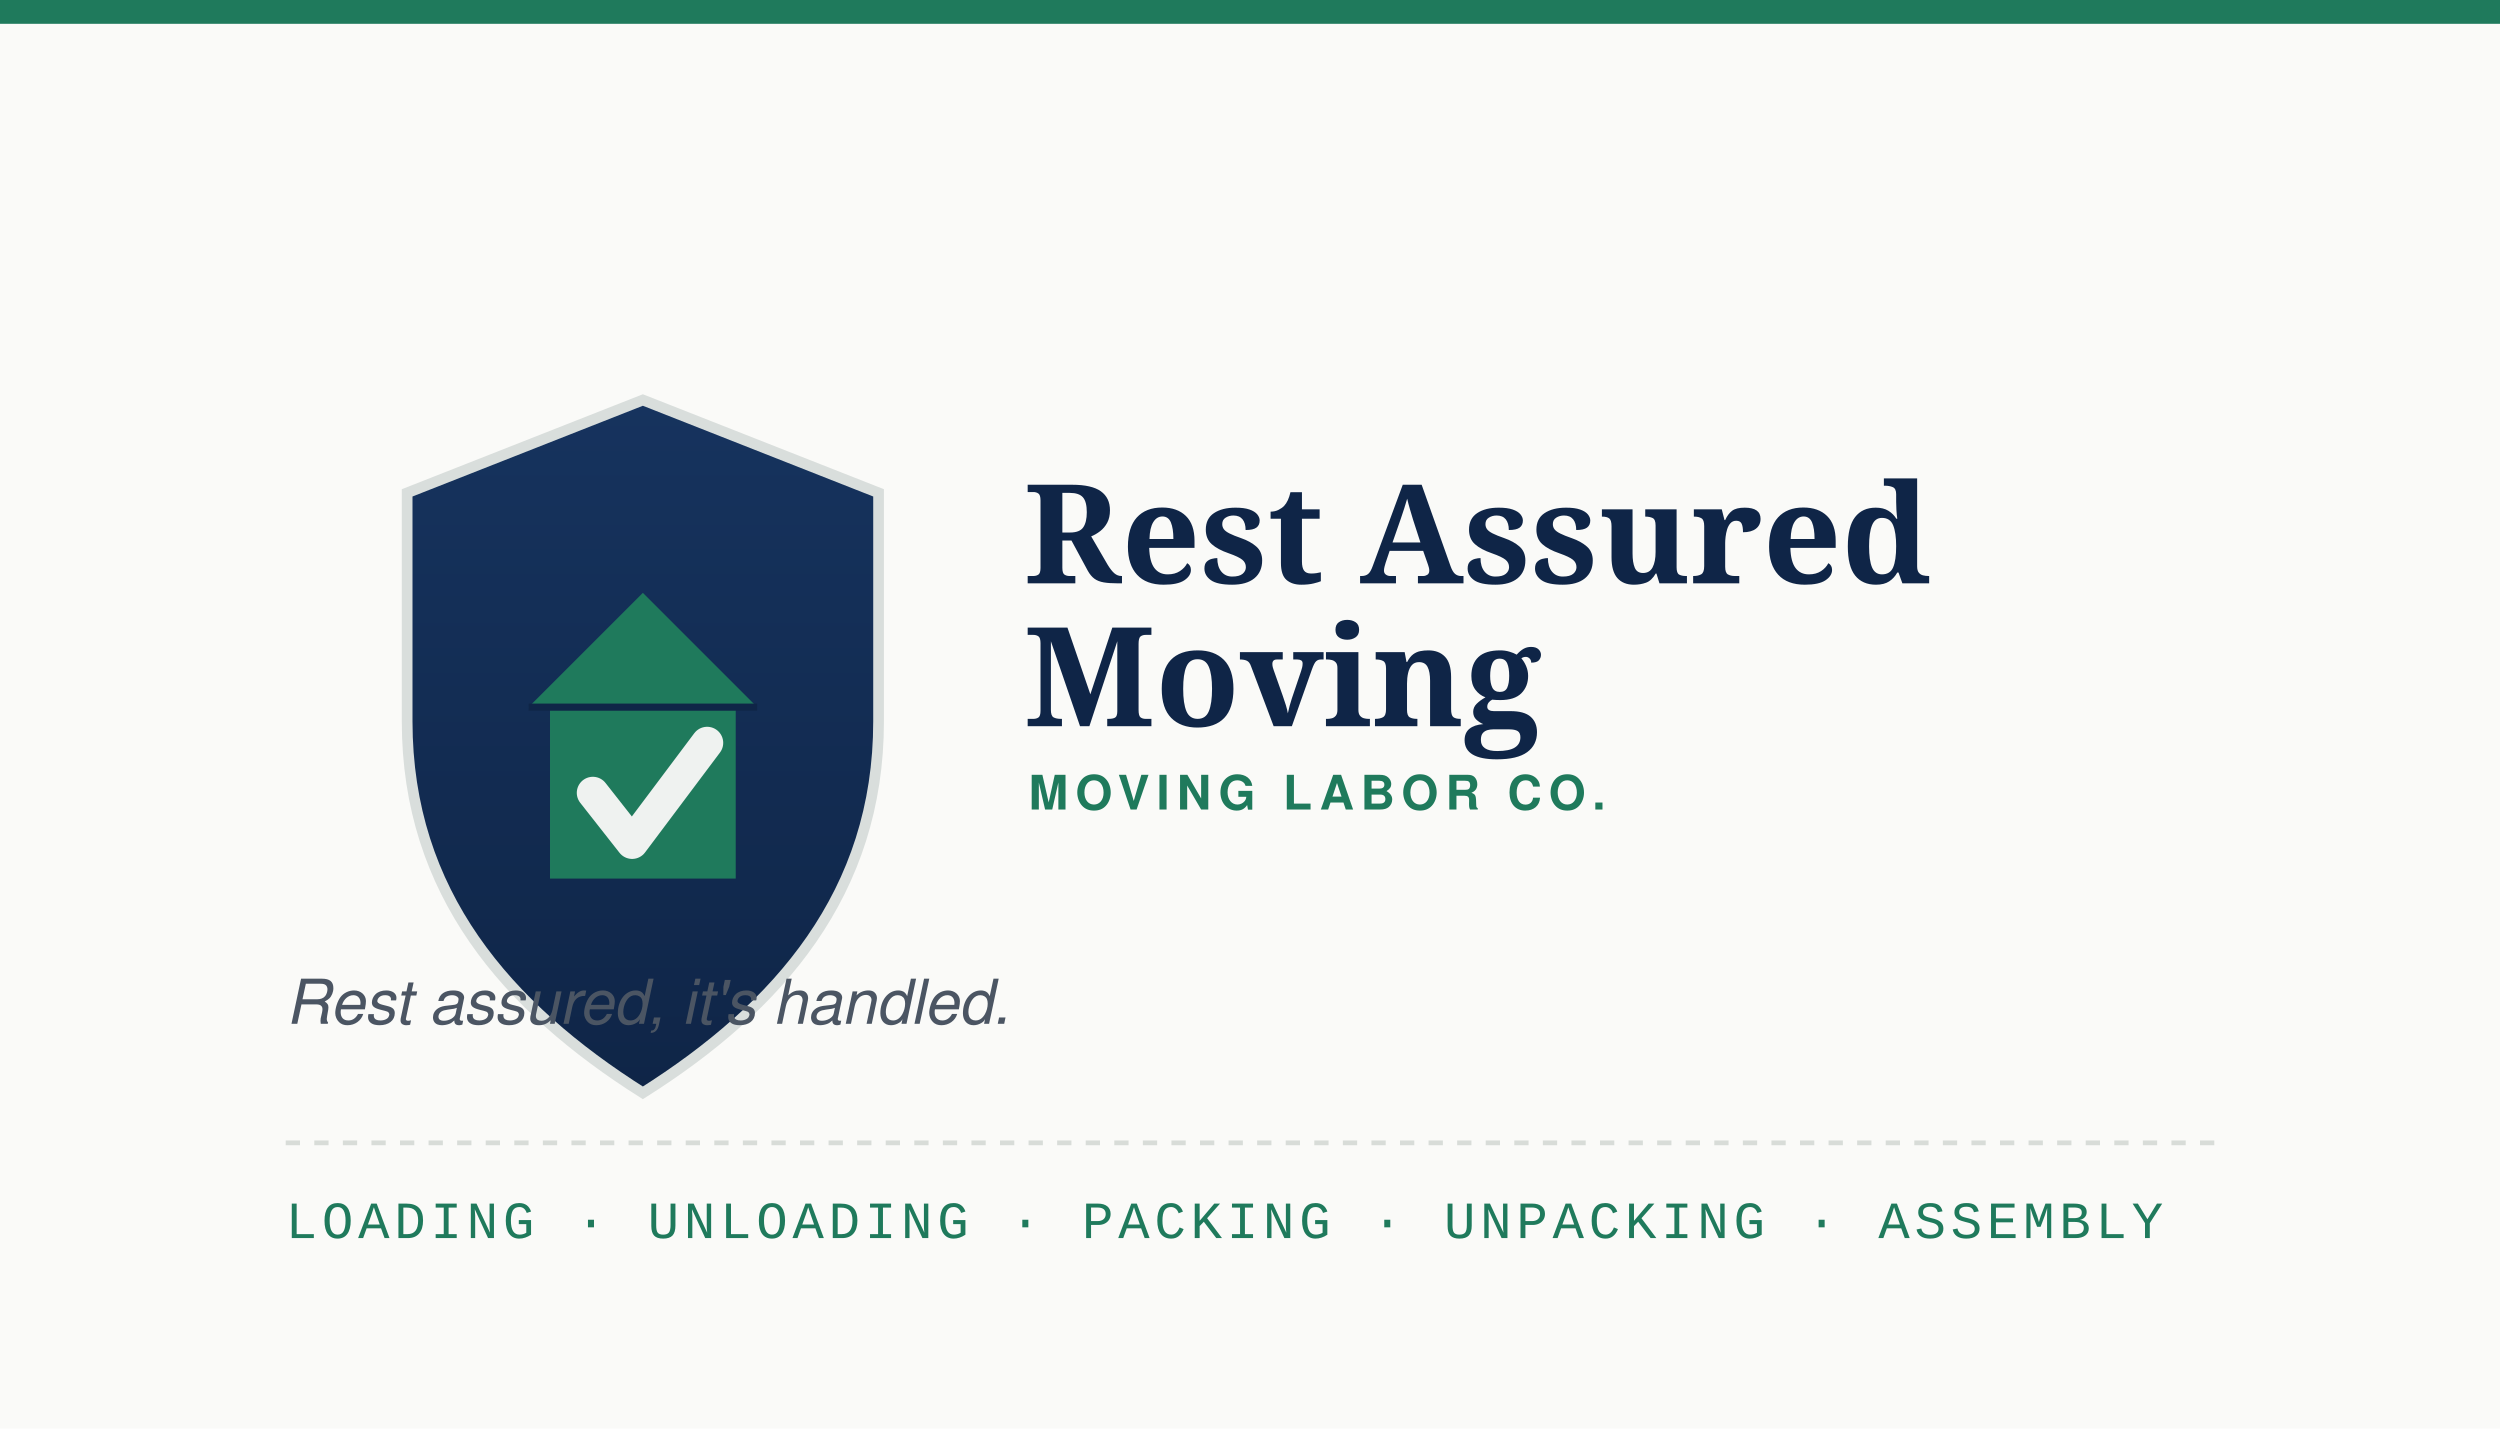
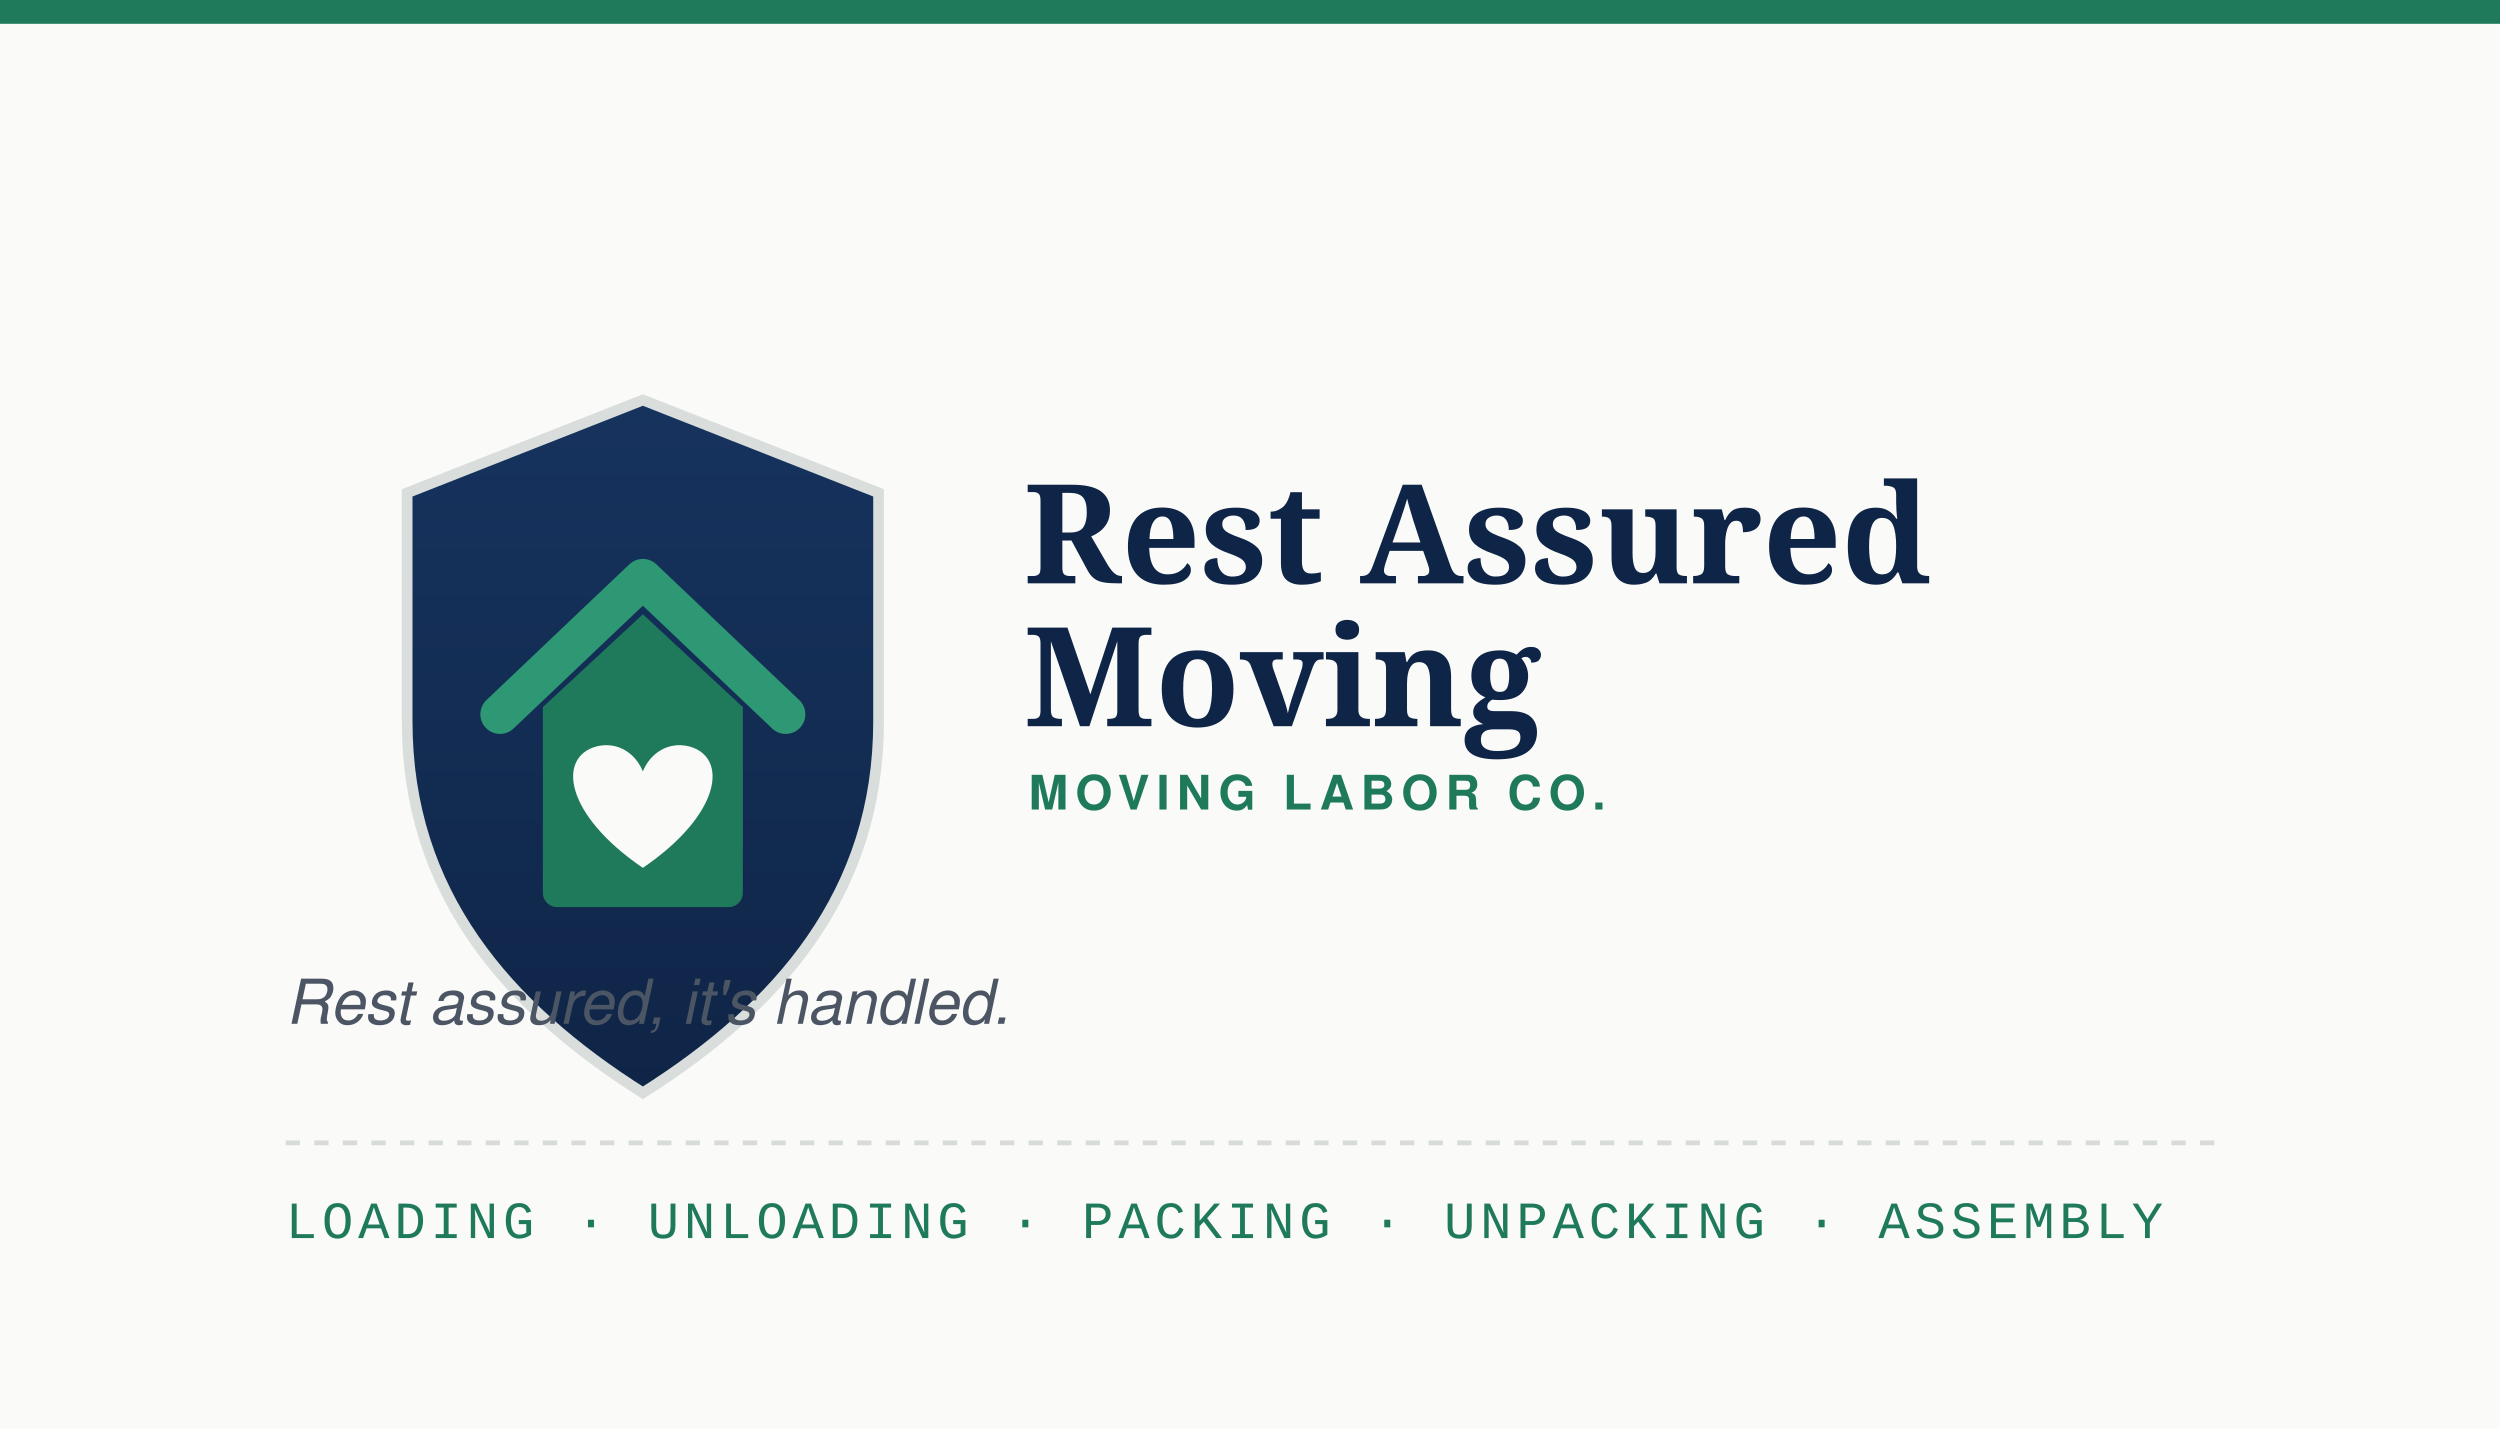
<svg xmlns="http://www.w3.org/2000/svg" viewBox="0 0 1050 600" role="img" aria-label="Rest Assured Moving LLC business card front">
  <rect width="1050" height="600" fill="#FAFAF8" />
  <rect x="0" y="0" width="1050" height="10" fill="#1F7A5C" />
  <g transform="translate(120,150) scale(1.5)">
    <defs>
      <linearGradient id="cardShield" x1="0%" y1="0%" x2="0%" y2="100%">
        <stop offset="0%" stop-color="#16335E" />
        <stop offset="100%" stop-color="#0F2547" />
      </linearGradient>
    </defs>
    <path d="M100,12 L166,38 L166,102 C166,150 138,182 100,206 C62,182 34,150 34,102 L34,38 Z" fill="url(#cardShield)" stroke="#D9DEDC" stroke-width="3" />
-     <path d="M68,98 L100,66 L132,98 Z" fill="#1F7A5C" />
-     <rect x="74" y="98" width="52" height="48" fill="#1F7A5C" />
-     <path d="M68,98 H132" stroke="#0F2547" stroke-width="2" />
-     <path d="M86,122 L97,136 L118,108" fill="none" stroke="#EFF2F0" stroke-width="9" stroke-linecap="round" stroke-linejoin="round" />
+     <path d="M60,100 L100,62 L140,100" fill="none" stroke="#2E9874" stroke-width="11" stroke-linecap="round" stroke-linejoin="round" />
+     <path d="M72,98 V150 a4,4 0 0 0 4,4 H124 a4,4 0 0 0 4,-4 V98 L100,72 Z" fill="#1F7A5C" />
+     <path d="M100,143 C78,128 76,112 87,109 C93,107.5 98,111 100,116 C102,111 107,107.5 113,109 C124,112 122,128 100,143 Z" fill="#FAFAF8" />
  </g>
  <text x="430" y="245" font-family="Georgia, serif" font-size="58" font-weight="700" fill="#0F2547">Rest Assured</text>
  <text x="430" y="305" font-family="Georgia, serif" font-size="58" font-weight="700" fill="#0F2547">Moving</text>
  <text x="432" y="340" font-family="Helvetica, Arial, sans-serif" font-size="20" font-weight="600" fill="#1F7A5C" letter-spacing="3">MOVING LABOR CO.</text>
  <text x="120" y="430" font-family="Helvetica, Arial, sans-serif" font-size="26" fill="#4B5563" font-style="italic">Rest assured, it's handled.</text>
  <line x1="120" y1="480" x2="930" y2="480" stroke="#D8DCD8" stroke-width="2" stroke-dasharray="6,6" />
  <text x="120" y="520" font-family="'Courier New', monospace" font-size="22" fill="#1F7A5C" letter-spacing="2">LOADING · UNLOADING · PACKING · UNPACKING · ASSEMBLY</text>
</svg>
